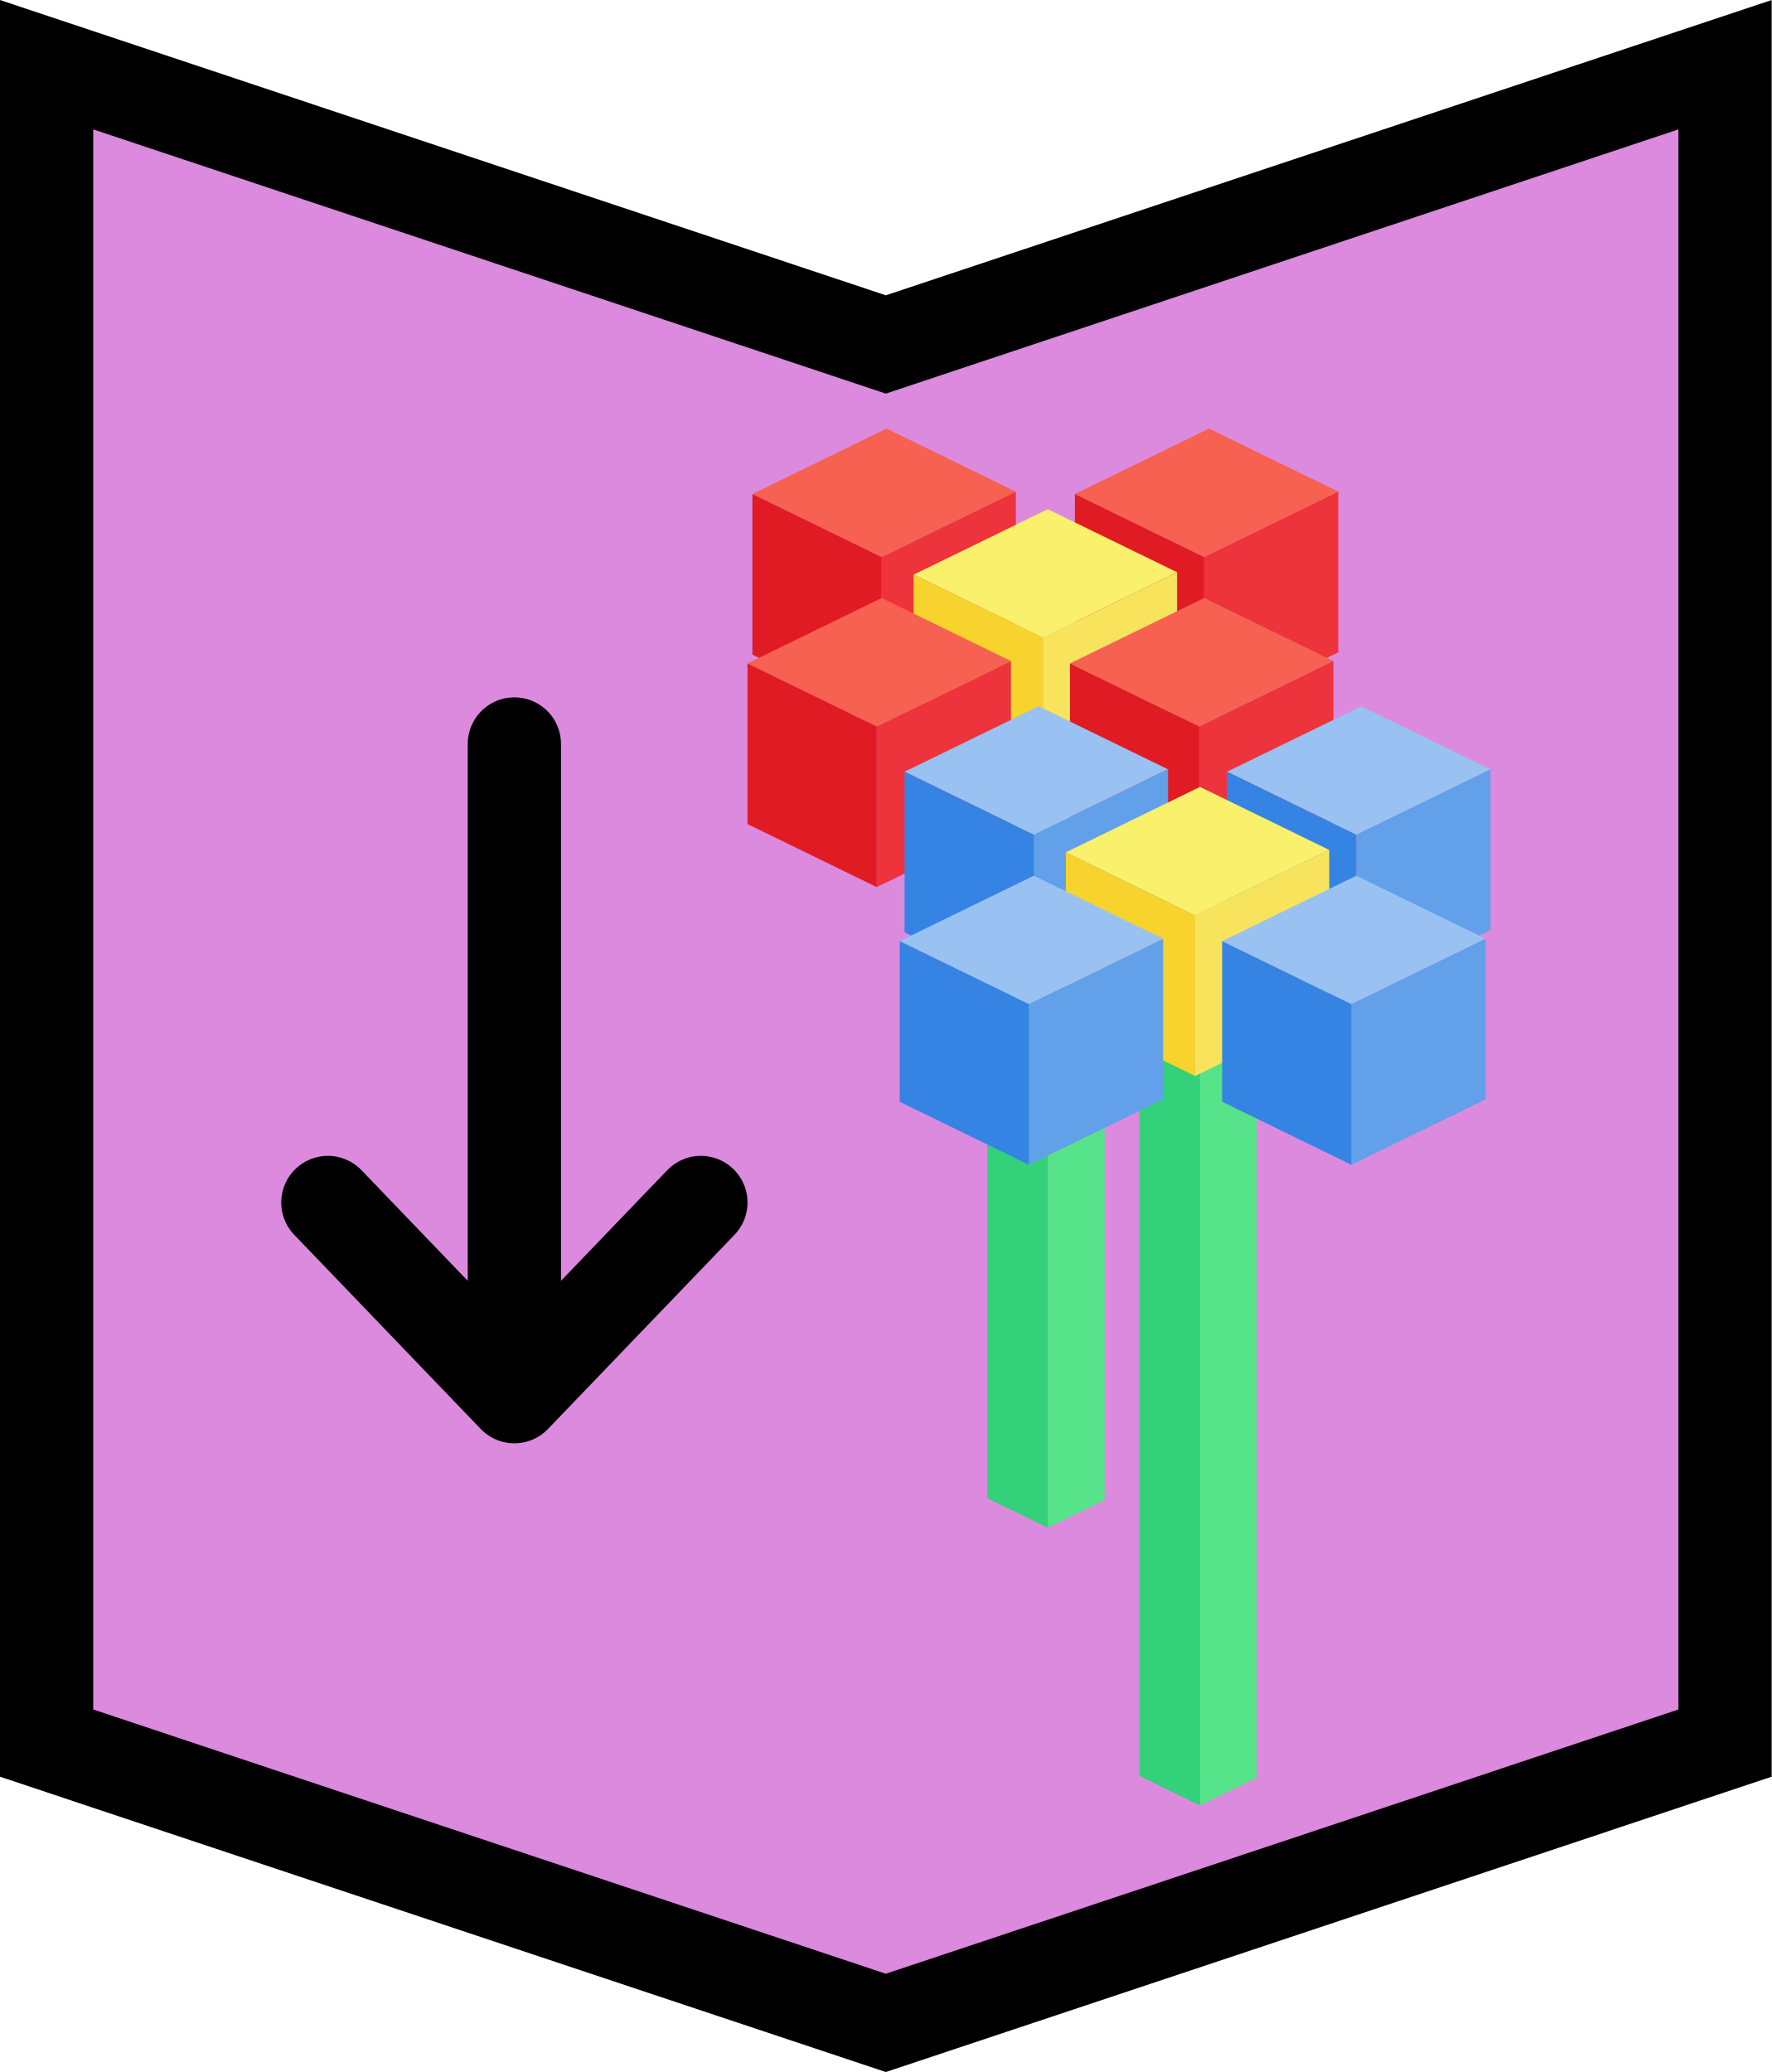
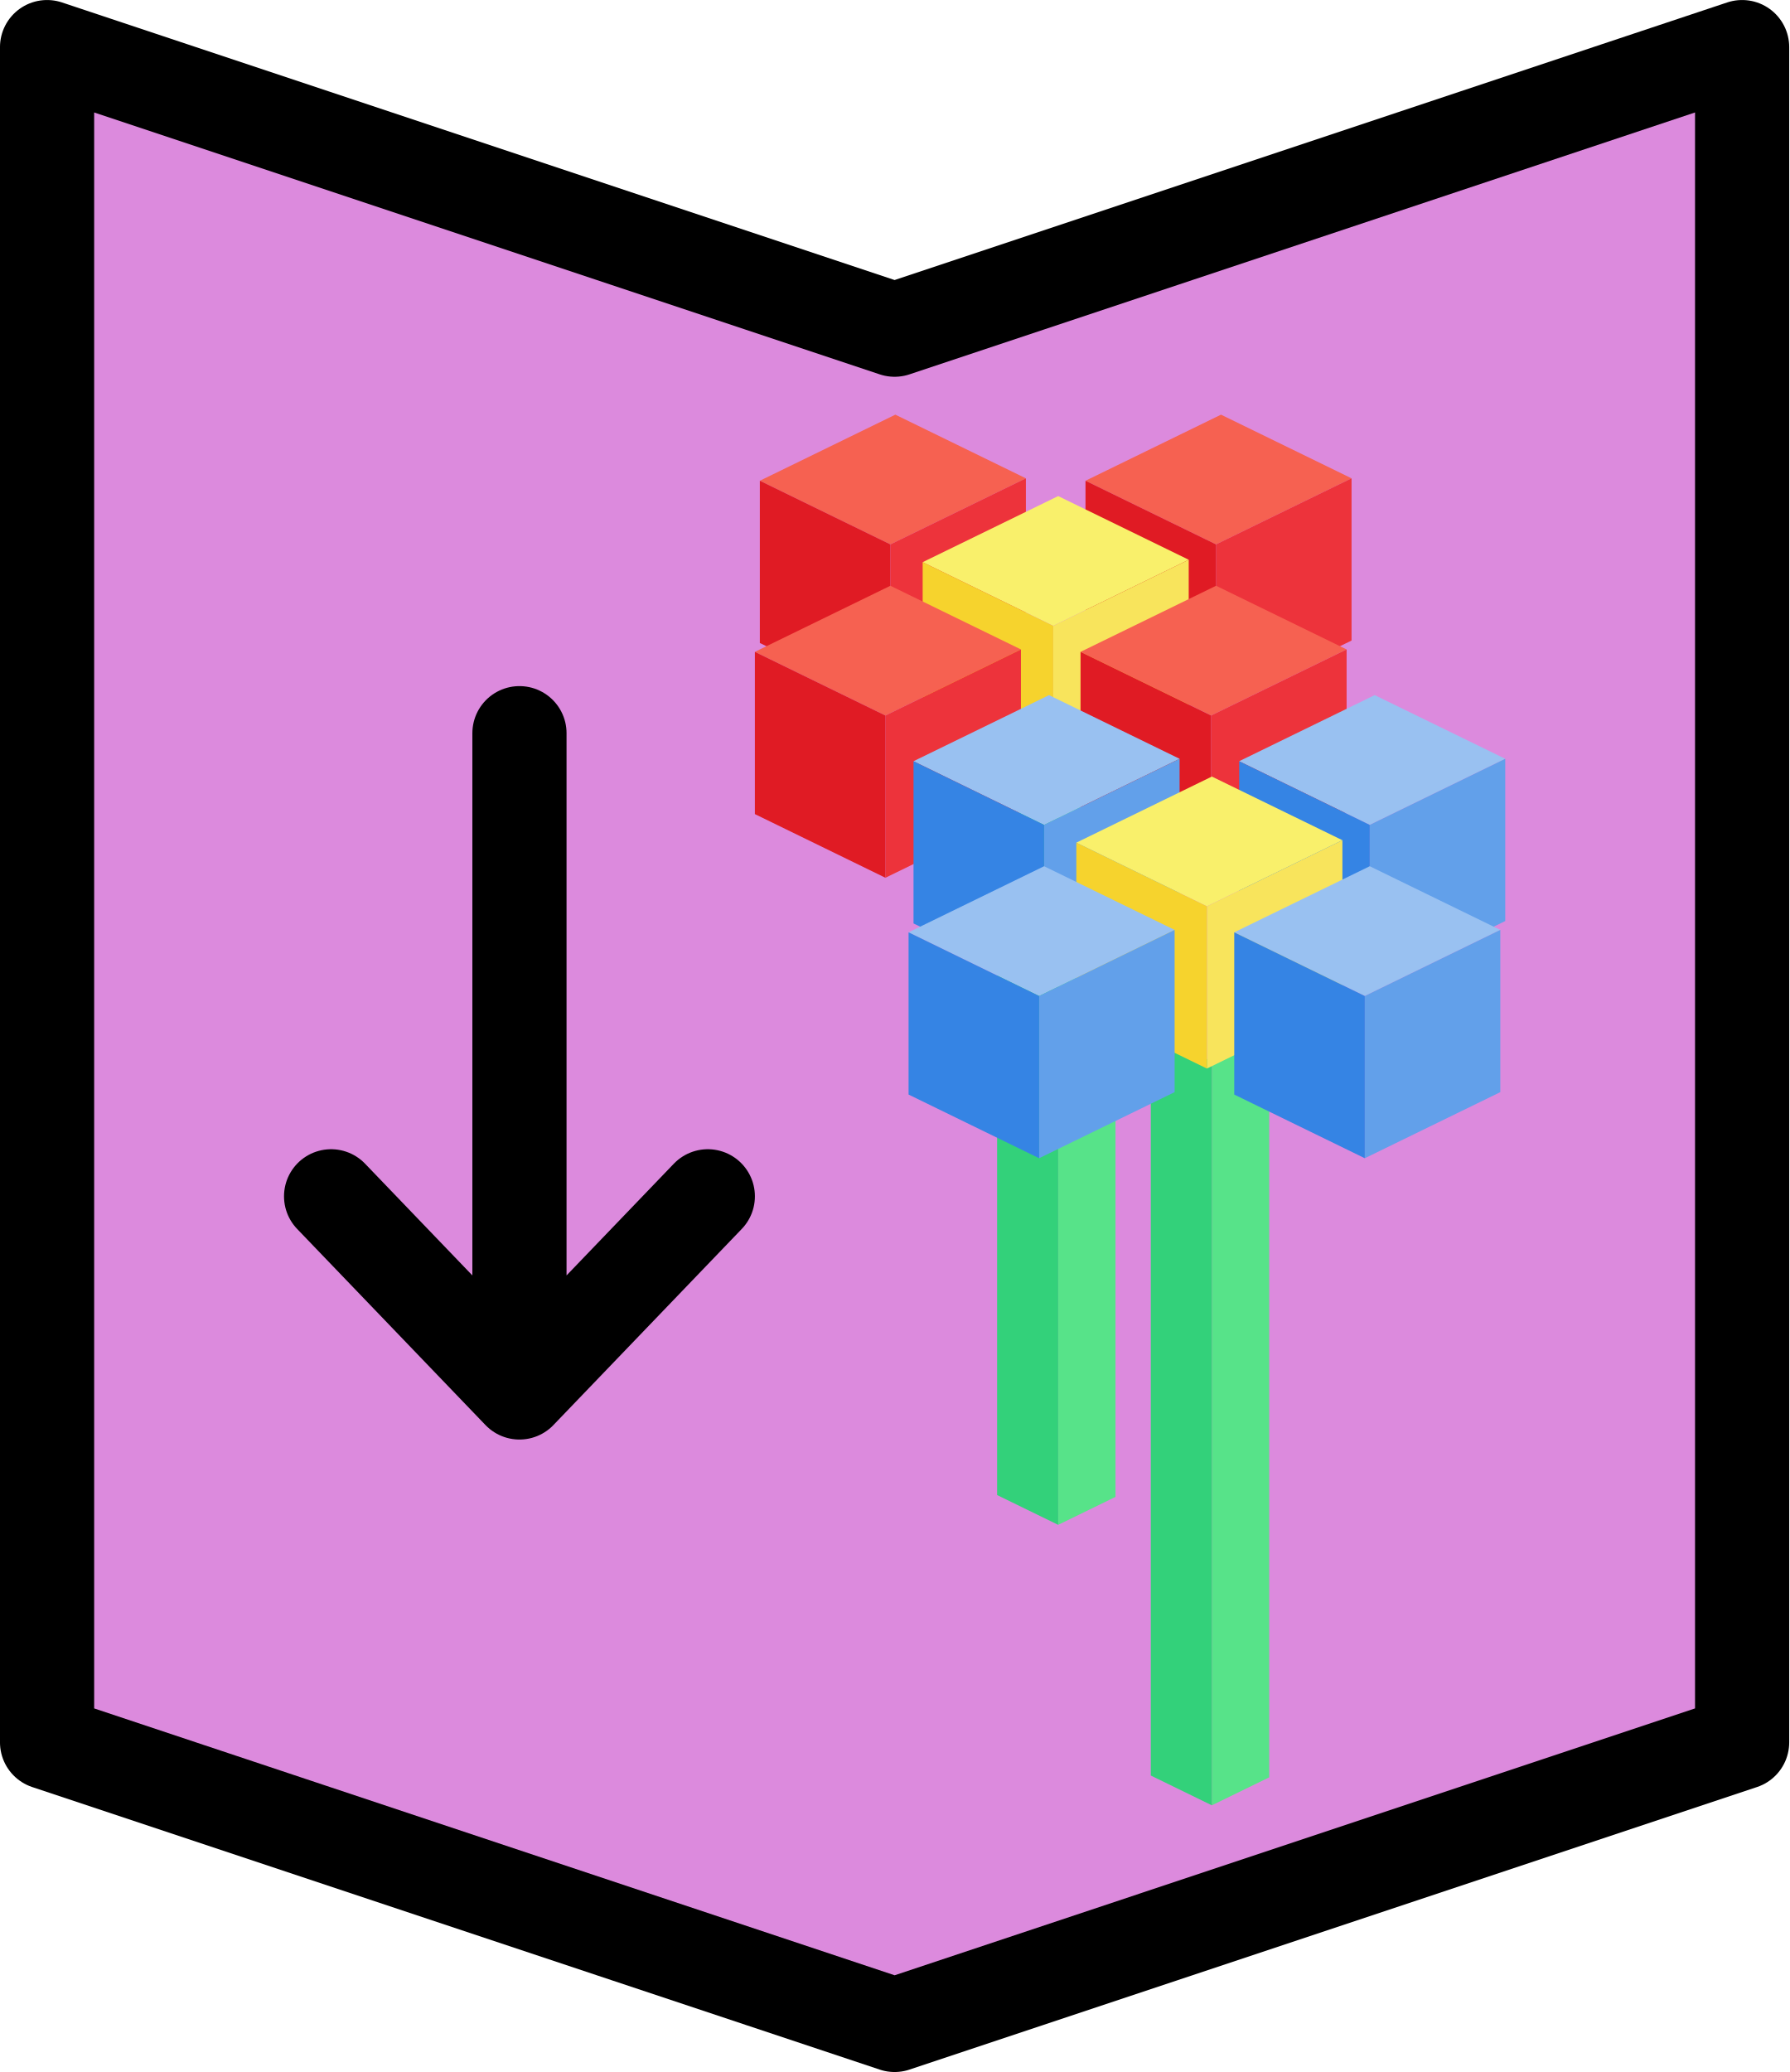
- <svg xmlns="http://www.w3.org/2000/svg" width="25.135mm" height="29.396mm" viewBox="0 0 25.135 29.396" version="1.1" id="svg8">
+ <svg xmlns="http://www.w3.org/2000/svg" width="25.136mm" height="29.104mm" viewBox="0 0 25.136 29.104" version="1.1" id="svg8">
  <defs id="defs2">
    </defs>
-   <g id="layer1" transform="translate(-146.8437,-5.076982)">
-     <path id="rect833-9-4" style="fill:#dc8add;stroke:#000000;stroke-width:1.323;stop-color:#000000" d="m 147.505,5.995 11.906,3.969 11.906,-3.969 v 23.812 l -11.906,3.969 -11.906,-3.969 z" />
+   <g id="layer1" transform="translate(-146.8437,-5.333235)">
+     <path id="rect833-9-4" style="fill:#dc8add;stroke:#000000;stroke-width:1.323;stroke-linecap:round;stroke-linejoin:round;stroke-miterlimit:4;stroke-dasharray:none;stop-color:#000000" d="m 147.505,5.995 11.906,3.969 11.906,-3.969 v 23.812 l -11.906,3.969 -11.906,-3.969 z" />
    <path id="path5958-3" style="font-variation-settings:normal;vector-effect:none;fill:none;fill-opacity:1;stroke:#000000;stroke-width:1.323;stroke-linecap:round;stroke-linejoin:round;stroke-miterlimit:4;stroke-dasharray:none;stroke-dashoffset:0;stroke-opacity:1;stop-color:#000000" d="m 151.495,22.137 2.646,2.755 2.646,-2.755 m -2.646,-6.505 v 9.26" />
    <g id="g1225" transform="translate(-1.079488,-1.307023)">
      <g id="g1680" transform="matrix(0.216143,0,0,0.216143,133.3366,-9.838741)">
        <g id="g1659" transform="translate(-14.55208,-6.61458)">
          <path d="m 150.812,133.615 v 48.335 l 3.727,-1.818 v -48.335 z" style="fill:#57e389;fill-opacity:1;fill-rule:evenodd;stroke:none;stroke-width:0.23;stroke-linecap:round;stroke-linejoin:round" id="path1645" />
          <path d="m 146.844,131.679 3.969,1.936 v 48.335 l -3.969,-1.936 z" style="fill:#33d17a;fill-opacity:1;fill-rule:evenodd;stroke:none;stroke-width:0.23;stroke-linecap:round;stroke-linejoin:round" id="path1647" />
        </g>
        <g id="g1588" transform="translate(1.001101,0.4961677)">
-           <path id="path1176-5-0-7-3-9-68-5" style="font-variation-settings:normal;vector-effect:none;fill:#f66151;fill-opacity:1;fill-rule:evenodd;stroke:none;stroke-width:0.23;stroke-linecap:butt;stroke-linejoin:round;stroke-miterlimit:4;stroke-dasharray:none;stroke-dashoffset:0;stroke-opacity:1;stop-color:#000000" points="111.125,50.271 119.932,45.976 111.447,41.837 102.64,46.132 " transform="translate(13.22917,60.85417)" d="m 102.64,46.132 8.485,4.138 8.807,-4.295 -8.485,-4.138 z" />
-           <path id="path1180-6-3-5-3-0-8-0" style="font-variation-settings:normal;vector-effect:none;fill:#ed333b;fill-opacity:1;fill-rule:evenodd;stroke:none;stroke-width:0.23;stroke-linecap:butt;stroke-linejoin:round;stroke-miterlimit:4;stroke-dasharray:none;stroke-dashoffset:0;stroke-opacity:1;stop-color:#000000" points="111.125,60.814 119.932,56.518 119.932,45.976 111.125,50.271 " transform="translate(13.22917,60.85417)" d="m 111.125,50.271 v 10.543 l 8.807,-4.295 v -10.543 z" />
-           <path id="path1178-2-7-7-3-4-4-4" style="font-variation-settings:normal;vector-effect:none;fill:#e01b24;fill-opacity:1;fill-rule:evenodd;stroke:none;stroke-width:0.23;stroke-linecap:butt;stroke-linejoin:round;stroke-miterlimit:4;stroke-dasharray:none;stroke-dashoffset:0;stroke-opacity:1;stop-color:#000000" points="111.125,50.271 111.125,60.814 102.64,56.675 102.64,46.132 " transform="translate(13.22917,60.85417)" d="m 102.64,46.132 8.485,4.138 v 10.543 l -8.485,-4.138 z" />
-           <path id="path1176-5-0-7-3-9-9-8" style="fill:#f66151;fill-opacity:1;fill-rule:evenodd;stroke:none;stroke-width:0.23;stroke-linecap:round;stroke-linejoin:round;stop-color:#000000" points="132.292,50.271 141.098,45.976 132.613,41.837 123.807,46.132 " transform="translate(13.22917,60.85417)" d="m 123.807,46.132 8.485,4.138 8.807,-4.295 -8.485,-4.138 z" />
-           <path id="path1180-6-3-5-3-0-3-7" style="fill:#ed333b;fill-opacity:1;fill-rule:evenodd;stroke:none;stroke-width:0.23;stroke-linecap:round;stroke-linejoin:round;stop-color:#000000" points="132.292,60.814 141.098,56.518 141.098,45.976 132.292,50.271 " transform="translate(13.22917,60.85417)" d="m 132.292,50.271 v 10.543 l 8.807,-4.295 v -10.543 z" />
+           <path id="path1176-5-0-7-3-9-68-5" style="font-variation-settings:normal;vector-effect:none;fill:#f66151;fill-opacity:1;fill-rule:evenodd;stroke:none;stroke-width:0.23;stroke-linecap:butt;stroke-linejoin:round;stroke-miterlimit:4;stroke-dasharray:none;stroke-dashoffset:0;stroke-opacity:1;stop-color:#000000" points="111.447,41.837 102.64,46.132 111.125,50.271 119.932,45.976 " transform="translate(13.22917,60.85417)" d="m 119.932,45.976 -8.485,-4.138 -8.807,4.295 8.485,4.138 z" />
+           <path id="path1180-6-3-5-3-0-8-0" style="font-variation-settings:normal;vector-effect:none;fill:#ed333b;fill-opacity:1;fill-rule:evenodd;stroke:none;stroke-width:0.23;stroke-linecap:butt;stroke-linejoin:round;stroke-miterlimit:4;stroke-dasharray:none;stroke-dashoffset:0;stroke-opacity:1;stop-color:#000000" points="119.932,45.976 111.125,50.271 111.125,60.814 119.932,56.518 " transform="translate(13.22917,60.85417)" d="m 119.932,56.518 v -10.543 l -8.807,4.295 v 10.543 z" />
+           <path id="path1178-2-7-7-3-4-4-4" style="font-variation-settings:normal;vector-effect:none;fill:#e01b24;fill-opacity:1;fill-rule:evenodd;stroke:none;stroke-width:0.23;stroke-linecap:butt;stroke-linejoin:round;stroke-miterlimit:4;stroke-dasharray:none;stroke-dashoffset:0;stroke-opacity:1;stop-color:#000000" points="102.64,56.675 102.64,46.132 111.125,50.271 111.125,60.814 " transform="translate(13.22917,60.85417)" d="m 111.125,60.814 -8.485,-4.138 V 46.132 l 8.485,4.138 z" />
+           <path id="path1176-5-0-7-3-9-9-8" style="fill:#f66151;fill-opacity:1;fill-rule:evenodd;stroke:none;stroke-width:0.23;stroke-linecap:round;stroke-linejoin:round;stop-color:#000000" points="132.613,41.837 123.807,46.132 132.292,50.271 141.098,45.976 " transform="translate(13.22917,60.85417)" d="m 141.098,45.976 -8.485,-4.138 -8.807,4.295 8.485,4.138 z" />
+           <path id="path1180-6-3-5-3-0-3-7" style="fill:#ed333b;fill-opacity:1;fill-rule:evenodd;stroke:none;stroke-width:0.23;stroke-linecap:round;stroke-linejoin:round;stop-color:#000000" points="141.098,45.976 132.292,50.271 132.292,60.814 141.098,56.518 " transform="translate(13.22917,60.85417)" d="m 141.098,56.518 v -10.543 l -8.807,4.295 v 10.543 z" />
          <path id="path1178-2-7-7-3-4-6-1" style="fill:#e01b24;fill-opacity:1;fill-rule:evenodd;stroke:none;stroke-width:0.23;stroke-linecap:round;stroke-linejoin:round;stop-color:#000000" d="m 137.036,106.987 8.485,4.138 v 10.543 l -8.485,-4.138 z" />
-           <path id="path1176-5-0-7-3-9-7-7" style="fill:#f9f06b;fill-opacity:1;fill-rule:evenodd;stroke:none;stroke-width:0.23;stroke-linecap:round;stroke-linejoin:round;stop-color:#000000" points="121.708,55.562 130.515,51.267 122.03,47.129 113.223,51.424 " transform="translate(13.22917,60.85417)" d="m 113.223,51.424 8.485,4.138 8.807,-4.295 -8.485,-4.138 z" />
-           <path id="path1180-6-3-5-3-0-9-2" style="fill:#f8e45c;fill-opacity:1;fill-rule:evenodd;stroke:none;stroke-width:0.23;stroke-linecap:round;stroke-linejoin:round;stop-color:#000000" points="121.708,66.105 130.515,61.81 130.515,51.267 121.708,55.562 " transform="translate(13.22917,60.85417)" d="m 121.708,55.562 v 10.543 l 8.807,-4.295 v -10.543 z" />
-           <path id="path1178-2-7-7-3-4-2-7" style="fill:#f6d32d;fill-opacity:1;fill-rule:evenodd;stroke:none;stroke-width:0.23;stroke-linecap:round;stroke-linejoin:round;stop-color:#000000" points="121.708,55.562 121.708,66.105 113.223,61.967 113.223,51.424 " transform="translate(13.22917,60.85417)" d="m 113.223,51.424 8.485,4.138 v 10.543 l -8.485,-4.138 z" />
-           <path id="path1176-5-0-7-3-9-5-2" style="font-variation-settings:normal;vector-effect:none;fill:#f66151;fill-opacity:1;fill-rule:evenodd;stroke:none;stroke-width:0.23;stroke-linecap:butt;stroke-linejoin:round;stroke-miterlimit:4;stroke-dasharray:none;stroke-dashoffset:0;stroke-opacity:1;stop-color:#000000" points="131.97,61.391 140.777,57.095 132.292,52.957 123.485,57.252 " transform="translate(13.22917,60.85417)" d="m 123.485,57.252 8.485,4.138 8.807,-4.295 -8.485,-4.138 z" />
-           <path id="path1180-6-3-5-3-0-0-2" style="font-variation-settings:normal;vector-effect:none;fill:#ed333b;fill-opacity:1;fill-rule:evenodd;stroke:none;stroke-width:0.23;stroke-linecap:butt;stroke-linejoin:round;stroke-miterlimit:4;stroke-dasharray:none;stroke-dashoffset:0;stroke-opacity:1;stop-color:#000000" points="131.97,71.934 140.777,67.638 140.777,57.095 131.97,61.391 " transform="translate(13.22917,60.85417)" d="m 131.97,61.391 v 10.543 l 8.807,-4.295 v -10.543 z" />
-           <path id="path1178-2-7-7-3-4-3-6" style="font-variation-settings:normal;vector-effect:none;fill:#e01b24;fill-opacity:1;fill-rule:evenodd;stroke:none;stroke-width:0.23;stroke-linecap:butt;stroke-linejoin:round;stroke-miterlimit:4;stroke-dasharray:none;stroke-dashoffset:0;stroke-opacity:1;stop-color:#000000" points="131.97,61.391 131.97,71.934 123.485,67.795 123.485,57.252 " transform="translate(13.22917,60.85417)" d="m 123.485,57.252 8.485,4.138 v 10.543 l -8.485,-4.138 z" />
-           <path id="path1176-5-0-7-3-9-6-1" style="font-variation-settings:normal;vector-effect:none;fill:#f66151;fill-opacity:1;fill-rule:evenodd;stroke:none;stroke-width:0.23;stroke-linecap:butt;stroke-linejoin:round;stroke-miterlimit:4;stroke-dasharray:none;stroke-dashoffset:0;stroke-opacity:1;stop-color:#000000" points="110.803,61.391 119.61,57.095 111.125,52.957 102.318,57.252 " transform="translate(13.22917,60.85417)" d="m 102.318,57.252 8.485,4.138 8.807,-4.295 -8.485,-4.138 z" />
-           <path id="path1180-6-3-5-3-0-5-0" style="font-variation-settings:normal;vector-effect:none;fill:#ed333b;fill-opacity:1;fill-rule:evenodd;stroke:none;stroke-width:0.23;stroke-linecap:butt;stroke-linejoin:round;stroke-miterlimit:4;stroke-dasharray:none;stroke-dashoffset:0;stroke-opacity:1;stop-color:#000000" points="110.803,71.934 119.61,67.638 119.61,57.095 110.803,61.391 " transform="translate(13.22917,60.85417)" d="m 110.803,61.391 v 10.543 l 8.807,-4.295 v -10.543 z" />
-           <path id="path1178-2-7-7-3-4-69-6" style="font-variation-settings:normal;vector-effect:none;fill:#e01b24;fill-opacity:1;fill-rule:evenodd;stroke:none;stroke-width:0.23;stroke-linecap:butt;stroke-linejoin:round;stroke-miterlimit:4;stroke-dasharray:none;stroke-dashoffset:0;stroke-opacity:1;stop-color:#000000" points="110.803,61.391 110.803,71.934 102.318,67.795 102.318,57.252 " transform="translate(13.22917,60.85417)" d="m 102.318,57.252 8.485,4.138 v 10.543 l -8.485,-4.138 z" />
+           <path id="path1176-5-0-7-3-9-7-7" style="fill:#f9f06b;fill-opacity:1;fill-rule:evenodd;stroke:none;stroke-width:0.23;stroke-linecap:round;stroke-linejoin:round;stop-color:#000000" points="122.03,47.129 113.223,51.424 121.708,55.562 130.515,51.267 " transform="translate(13.22917,60.85417)" d="m 130.515,51.267 -8.485,-4.138 -8.807,4.295 8.485,4.138 z" />
+           <path id="path1180-6-3-5-3-0-9-2" style="fill:#f8e45c;fill-opacity:1;fill-rule:evenodd;stroke:none;stroke-width:0.23;stroke-linecap:round;stroke-linejoin:round;stop-color:#000000" points="130.515,51.267 121.708,55.562 121.708,66.105 130.515,61.81 " transform="translate(13.22917,60.85417)" d="m 130.515,61.81 v -10.543 l -8.807,4.295 v 10.543 z" />
+           <path id="path1178-2-7-7-3-4-2-7" style="fill:#f6d32d;fill-opacity:1;fill-rule:evenodd;stroke:none;stroke-width:0.23;stroke-linecap:round;stroke-linejoin:round;stop-color:#000000" points="113.223,61.967 113.223,51.424 121.708,55.562 121.708,66.105 " transform="translate(13.22917,60.85417)" d="m 121.708,66.105 -8.485,-4.138 V 51.424 l 8.485,4.138 z" />
+           <path id="path1176-5-0-7-3-9-5-2" style="font-variation-settings:normal;vector-effect:none;fill:#f66151;fill-opacity:1;fill-rule:evenodd;stroke:none;stroke-width:0.23;stroke-linecap:butt;stroke-linejoin:round;stroke-miterlimit:4;stroke-dasharray:none;stroke-dashoffset:0;stroke-opacity:1;stop-color:#000000" points="132.292,52.957 123.485,57.252 131.97,61.391 140.777,57.095 " transform="translate(13.22917,60.85417)" d="m 140.777,57.095 -8.485,-4.138 -8.807,4.295 8.485,4.138 z" />
+           <path id="path1180-6-3-5-3-0-0-2" style="font-variation-settings:normal;vector-effect:none;fill:#ed333b;fill-opacity:1;fill-rule:evenodd;stroke:none;stroke-width:0.23;stroke-linecap:butt;stroke-linejoin:round;stroke-miterlimit:4;stroke-dasharray:none;stroke-dashoffset:0;stroke-opacity:1;stop-color:#000000" points="140.777,57.095 131.97,61.391 131.97,71.934 140.777,67.638 " transform="translate(13.22917,60.85417)" d="m 140.777,67.638 v -10.543 l -8.807,4.295 v 10.543 z" />
+           <path id="path1178-2-7-7-3-4-3-6" style="font-variation-settings:normal;vector-effect:none;fill:#e01b24;fill-opacity:1;fill-rule:evenodd;stroke:none;stroke-width:0.23;stroke-linecap:butt;stroke-linejoin:round;stroke-miterlimit:4;stroke-dasharray:none;stroke-dashoffset:0;stroke-opacity:1;stop-color:#000000" points="123.485,67.795 123.485,57.252 131.97,61.391 131.97,71.934 " transform="translate(13.22917,60.85417)" d="m 131.97,71.934 -8.485,-4.138 v -10.543 l 8.485,4.138 z" />
+           <path id="path1176-5-0-7-3-9-6-1" style="font-variation-settings:normal;vector-effect:none;fill:#f66151;fill-opacity:1;fill-rule:evenodd;stroke:none;stroke-width:0.23;stroke-linecap:butt;stroke-linejoin:round;stroke-miterlimit:4;stroke-dasharray:none;stroke-dashoffset:0;stroke-opacity:1;stop-color:#000000" points="111.125,52.957 102.318,57.252 110.803,61.391 119.61,57.095 " transform="translate(13.22917,60.85417)" d="m 119.61,57.095 -8.485,-4.138 -8.807,4.295 8.485,4.138 z" />
+           <path id="path1180-6-3-5-3-0-5-0" style="font-variation-settings:normal;vector-effect:none;fill:#ed333b;fill-opacity:1;fill-rule:evenodd;stroke:none;stroke-width:0.23;stroke-linecap:butt;stroke-linejoin:round;stroke-miterlimit:4;stroke-dasharray:none;stroke-dashoffset:0;stroke-opacity:1;stop-color:#000000" points="119.61,57.095 110.803,61.391 110.803,71.934 119.61,67.638 " transform="translate(13.22917,60.85417)" d="m 119.61,67.638 v -10.543 l -8.807,4.295 v 10.543 z" />
+           <path id="path1178-2-7-7-3-4-69-6" style="font-variation-settings:normal;vector-effect:none;fill:#e01b24;fill-opacity:1;fill-rule:evenodd;stroke:none;stroke-width:0.23;stroke-linecap:butt;stroke-linejoin:round;stroke-miterlimit:4;stroke-dasharray:none;stroke-dashoffset:0;stroke-opacity:1;stop-color:#000000" points="102.318,67.795 102.318,57.252 110.803,61.391 110.803,71.934 " transform="translate(13.22917,60.85417)" d="m 110.803,71.934 -8.485,-4.138 v -10.543 l 8.485,4.138 z" />
        </g>
      </g>
      <g id="g1680-3-1" transform="matrix(0.216143,0,0,0.216143,135.4956,-5.899092)">
        <g id="g1659-6-8" transform="translate(-14.55208,-6.61458)">
          <path d="m 150.812,133.615 v 48.335 l 3.727,-1.818 v -48.335 z" style="fill:#57e389;fill-opacity:1;fill-rule:evenodd;stroke:none;stroke-width:0.23;stroke-linecap:round;stroke-linejoin:round" id="path1645-7-7" />
          <path d="m 146.844,131.679 3.969,1.936 v 48.335 l -3.969,-1.936 z" style="fill:#33d17a;fill-opacity:1;fill-rule:evenodd;stroke:none;stroke-width:0.23;stroke-linecap:round;stroke-linejoin:round" id="path1647-5-9" />
        </g>
        <g id="g1588-3-2" transform="translate(1.001101,0.4961677)">
-           <path id="path1176-5-0-7-3-9-68-5-5-0" style="font-variation-settings:normal;vector-effect:none;fill:#99c1f1;fill-opacity:1;fill-rule:evenodd;stroke:none;stroke-width:0.23;stroke-linecap:butt;stroke-linejoin:round;stroke-miterlimit:4;stroke-dasharray:none;stroke-dashoffset:0;stroke-opacity:1;stop-color:#000000" points="119.932,45.976 111.447,41.837 102.64,46.132 111.125,50.271 " transform="translate(13.22917,60.85417)" d="m 111.125,50.271 8.807,-4.295 -8.485,-4.138 -8.807,4.295 z" />
-           <path id="path1180-6-3-5-3-0-8-0-6-2" style="font-variation-settings:normal;vector-effect:none;fill:#62a0ea;fill-opacity:1;fill-rule:evenodd;stroke:none;stroke-width:0.23;stroke-linecap:butt;stroke-linejoin:round;stroke-miterlimit:4;stroke-dasharray:none;stroke-dashoffset:0;stroke-opacity:1;stop-color:#000000" points="119.932,56.518 119.932,45.976 111.125,50.271 111.125,60.814 " transform="translate(13.22917,60.85417)" d="m 111.125,60.814 8.807,-4.295 v -10.543 l -8.807,4.295 z" />
-           <path id="path1178-2-7-7-3-4-4-4-2-3" style="font-variation-settings:normal;vector-effect:none;fill:#3584e4;fill-opacity:1;fill-rule:evenodd;stroke:none;stroke-width:0.23;stroke-linecap:butt;stroke-linejoin:round;stroke-miterlimit:4;stroke-dasharray:none;stroke-dashoffset:0;stroke-opacity:1;stop-color:#000000" points="111.125,60.814 102.64,56.675 102.64,46.132 111.125,50.271 " transform="translate(13.22917,60.85417)" d="m 111.125,50.271 v 10.543 l -8.485,-4.138 V 46.132 Z" />
-           <path id="path1176-5-0-7-3-9-9-8-9-7" style="fill:#99c1f1;fill-opacity:1;fill-rule:evenodd;stroke:none;stroke-width:0.23;stroke-linecap:round;stroke-linejoin:round;stop-color:#000000" points="141.098,45.976 132.613,41.837 123.807,46.132 132.292,50.271 " transform="translate(13.22917,60.85417)" d="m 132.292,50.271 8.807,-4.295 -8.485,-4.138 -8.807,4.295 z" />
-           <path id="path1180-6-3-5-3-0-3-7-1-5" style="fill:#62a0ea;fill-opacity:1;fill-rule:evenodd;stroke:none;stroke-width:0.23;stroke-linecap:round;stroke-linejoin:round;stop-color:#000000" points="141.098,56.518 141.098,45.976 132.292,50.271 132.292,60.814 " transform="translate(13.22917,60.85417)" d="m 132.292,60.814 8.807,-4.295 v -10.543 l -8.807,4.295 z" />
+           <path id="path1176-5-0-7-3-9-68-5-5-0" style="font-variation-settings:normal;vector-effect:none;fill:#99c1f1;fill-opacity:1;fill-rule:evenodd;stroke:none;stroke-width:0.23;stroke-linecap:butt;stroke-linejoin:round;stroke-miterlimit:4;stroke-dasharray:none;stroke-dashoffset:0;stroke-opacity:1;stop-color:#000000" points="102.64,46.132 111.125,50.271 119.932,45.976 111.447,41.837 " transform="translate(13.22917,60.85417)" d="m 111.447,41.837 -8.807,4.295 8.485,4.138 8.807,-4.295 z" />
+           <path id="path1180-6-3-5-3-0-8-0-6-2" style="font-variation-settings:normal;vector-effect:none;fill:#62a0ea;fill-opacity:1;fill-rule:evenodd;stroke:none;stroke-width:0.23;stroke-linecap:butt;stroke-linejoin:round;stroke-miterlimit:4;stroke-dasharray:none;stroke-dashoffset:0;stroke-opacity:1;stop-color:#000000" points="111.125,50.271 111.125,60.814 119.932,56.518 119.932,45.976 " transform="translate(13.22917,60.85417)" d="m 119.932,45.976 -8.807,4.295 v 10.543 l 8.807,-4.295 z" />
+           <path id="path1178-2-7-7-3-4-4-4-2-3" style="font-variation-settings:normal;vector-effect:none;fill:#3584e4;fill-opacity:1;fill-rule:evenodd;stroke:none;stroke-width:0.23;stroke-linecap:butt;stroke-linejoin:round;stroke-miterlimit:4;stroke-dasharray:none;stroke-dashoffset:0;stroke-opacity:1;stop-color:#000000" points="102.64,46.132 111.125,50.271 111.125,60.814 102.64,56.675 " transform="translate(13.22917,60.85417)" d="M 102.64,56.675 V 46.132 l 8.485,4.138 v 10.543 z" />
+           <path id="path1176-5-0-7-3-9-9-8-9-7" style="fill:#99c1f1;fill-opacity:1;fill-rule:evenodd;stroke:none;stroke-width:0.23;stroke-linecap:round;stroke-linejoin:round;stop-color:#000000" points="123.807,46.132 132.292,50.271 141.098,45.976 132.613,41.837 " transform="translate(13.22917,60.85417)" d="m 132.613,41.837 -8.807,4.295 8.485,4.138 8.807,-4.295 z" />
+           <path id="path1180-6-3-5-3-0-3-7-1-5" style="fill:#62a0ea;fill-opacity:1;fill-rule:evenodd;stroke:none;stroke-width:0.23;stroke-linecap:round;stroke-linejoin:round;stop-color:#000000" points="132.292,50.271 132.292,60.814 141.098,56.518 141.098,45.976 " transform="translate(13.22917,60.85417)" d="m 141.098,45.976 -8.807,4.295 v 10.543 l 8.807,-4.295 z" />
          <path id="path1178-2-7-7-3-4-6-1-2-9" style="fill:#3584e4;fill-opacity:1;fill-rule:evenodd;stroke:none;stroke-width:0.23;stroke-linecap:round;stroke-linejoin:round;stop-color:#000000" d="m 137.036,106.987 8.485,4.138 v 10.543 l -8.485,-4.138 z" />
-           <path id="path1176-5-0-7-3-9-7-7-7-2" style="fill:#f9f06b;fill-opacity:1;fill-rule:evenodd;stroke:none;stroke-width:0.23;stroke-linecap:round;stroke-linejoin:round;stop-color:#000000" points="130.515,51.267 122.03,47.129 113.223,51.424 121.708,55.562 " transform="translate(13.22917,60.85417)" d="m 121.708,55.562 8.807,-4.295 -8.485,-4.138 -8.807,4.295 z" />
-           <path id="path1180-6-3-5-3-0-9-2-0-2" style="fill:#f8e45c;fill-opacity:1;fill-rule:evenodd;stroke:none;stroke-width:0.23;stroke-linecap:round;stroke-linejoin:round;stop-color:#000000" points="130.515,61.81 130.515,51.267 121.708,55.562 121.708,66.105 " transform="translate(13.22917,60.85417)" d="m 121.708,66.105 8.807,-4.295 v -10.543 l -8.807,4.295 z" />
-           <path id="path1178-2-7-7-3-4-2-7-9-8" style="fill:#f6d32d;fill-opacity:1;fill-rule:evenodd;stroke:none;stroke-width:0.23;stroke-linecap:round;stroke-linejoin:round;stop-color:#000000" points="121.708,66.105 113.223,61.967 113.223,51.424 121.708,55.562 " transform="translate(13.22917,60.85417)" d="m 121.708,55.562 v 10.543 l -8.485,-4.138 V 51.424 Z" />
-           <path id="path1176-5-0-7-3-9-5-2-3-9" style="font-variation-settings:normal;vector-effect:none;fill:#99c1f1;fill-opacity:1;fill-rule:evenodd;stroke:none;stroke-width:0.23;stroke-linecap:butt;stroke-linejoin:round;stroke-miterlimit:4;stroke-dasharray:none;stroke-dashoffset:0;stroke-opacity:1;stop-color:#000000" points="140.777,57.095 132.292,52.957 123.485,57.252 131.97,61.391 " transform="translate(13.22917,60.85417)" d="m 131.97,61.391 8.807,-4.295 -8.485,-4.138 -8.807,4.295 z" />
-           <path id="path1180-6-3-5-3-0-0-2-6-7" style="font-variation-settings:normal;vector-effect:none;fill:#62a0ea;fill-opacity:1;fill-rule:evenodd;stroke:none;stroke-width:0.23;stroke-linecap:butt;stroke-linejoin:round;stroke-miterlimit:4;stroke-dasharray:none;stroke-dashoffset:0;stroke-opacity:1;stop-color:#000000" points="140.777,67.638 140.777,57.095 131.97,61.391 131.97,71.934 " transform="translate(13.22917,60.85417)" d="m 131.97,71.934 8.807,-4.295 v -10.543 l -8.807,4.295 z" />
-           <path id="path1178-2-7-7-3-4-3-6-0-3" style="font-variation-settings:normal;vector-effect:none;fill:#3584e4;fill-opacity:1;fill-rule:evenodd;stroke:none;stroke-width:0.23;stroke-linecap:butt;stroke-linejoin:round;stroke-miterlimit:4;stroke-dasharray:none;stroke-dashoffset:0;stroke-opacity:1;stop-color:#000000" points="131.97,71.934 123.485,67.795 123.485,57.252 131.97,61.391 " transform="translate(13.22917,60.85417)" d="m 131.97,61.391 v 10.543 l -8.485,-4.138 v -10.543 z" />
-           <path id="path1176-5-0-7-3-9-6-1-6-6" style="font-variation-settings:normal;vector-effect:none;fill:#99c1f1;fill-opacity:1;fill-rule:evenodd;stroke:none;stroke-width:0.23;stroke-linecap:butt;stroke-linejoin:round;stroke-miterlimit:4;stroke-dasharray:none;stroke-dashoffset:0;stroke-opacity:1;stop-color:#000000" points="119.61,57.095 111.125,52.957 102.318,57.252 110.803,61.391 " transform="translate(13.22917,60.85417)" d="m 110.803,61.391 8.807,-4.295 -8.485,-4.138 -8.807,4.295 z" />
-           <path id="path1180-6-3-5-3-0-5-0-2-1" style="font-variation-settings:normal;vector-effect:none;fill:#62a0ea;fill-opacity:1;fill-rule:evenodd;stroke:none;stroke-width:0.23;stroke-linecap:butt;stroke-linejoin:round;stroke-miterlimit:4;stroke-dasharray:none;stroke-dashoffset:0;stroke-opacity:1;stop-color:#000000" points="119.61,67.638 119.61,57.095 110.803,61.391 110.803,71.934 " transform="translate(13.22917,60.85417)" d="m 110.803,71.934 8.807,-4.295 v -10.543 l -8.807,4.295 z" />
-           <path id="path1178-2-7-7-3-4-69-6-6-2" style="font-variation-settings:normal;vector-effect:none;fill:#3584e4;fill-opacity:1;fill-rule:evenodd;stroke:none;stroke-width:0.23;stroke-linecap:butt;stroke-linejoin:round;stroke-miterlimit:4;stroke-dasharray:none;stroke-dashoffset:0;stroke-opacity:1;stop-color:#000000" points="110.803,71.934 102.318,67.795 102.318,57.252 110.803,61.391 " transform="translate(13.22917,60.85417)" d="m 110.803,61.391 v 10.543 l -8.485,-4.138 v -10.543 z" />
+           <path id="path1176-5-0-7-3-9-7-7-7-2" style="fill:#f9f06b;fill-opacity:1;fill-rule:evenodd;stroke:none;stroke-width:0.23;stroke-linecap:round;stroke-linejoin:round;stop-color:#000000" points="113.223,51.424 121.708,55.562 130.515,51.267 122.03,47.129 " transform="translate(13.22917,60.85417)" d="m 122.03,47.129 -8.807,4.295 8.485,4.138 8.807,-4.295 z" />
+           <path id="path1180-6-3-5-3-0-9-2-0-2" style="fill:#f8e45c;fill-opacity:1;fill-rule:evenodd;stroke:none;stroke-width:0.23;stroke-linecap:round;stroke-linejoin:round;stop-color:#000000" points="121.708,55.562 121.708,66.105 130.515,61.81 130.515,51.267 " transform="translate(13.22917,60.85417)" d="m 130.515,51.267 -8.807,4.295 v 10.543 l 8.807,-4.295 z" />
+           <path id="path1178-2-7-7-3-4-2-7-9-8" style="fill:#f6d32d;fill-opacity:1;fill-rule:evenodd;stroke:none;stroke-width:0.23;stroke-linecap:round;stroke-linejoin:round;stop-color:#000000" points="113.223,51.424 121.708,55.562 121.708,66.105 113.223,61.967 " transform="translate(13.22917,60.85417)" d="M 113.223,61.967 V 51.424 l 8.485,4.138 v 10.543 z" />
+           <path id="path1176-5-0-7-3-9-5-2-3-9" style="font-variation-settings:normal;vector-effect:none;fill:#99c1f1;fill-opacity:1;fill-rule:evenodd;stroke:none;stroke-width:0.23;stroke-linecap:butt;stroke-linejoin:round;stroke-miterlimit:4;stroke-dasharray:none;stroke-dashoffset:0;stroke-opacity:1;stop-color:#000000" points="123.485,57.252 131.97,61.391 140.777,57.095 132.292,52.957 " transform="translate(13.22917,60.85417)" d="m 132.292,52.957 -8.807,4.295 8.485,4.138 8.807,-4.295 z" />
+           <path id="path1180-6-3-5-3-0-0-2-6-7" style="font-variation-settings:normal;vector-effect:none;fill:#62a0ea;fill-opacity:1;fill-rule:evenodd;stroke:none;stroke-width:0.23;stroke-linecap:butt;stroke-linejoin:round;stroke-miterlimit:4;stroke-dasharray:none;stroke-dashoffset:0;stroke-opacity:1;stop-color:#000000" points="131.97,61.391 131.97,71.934 140.777,67.638 140.777,57.095 " transform="translate(13.22917,60.85417)" d="m 140.777,57.095 -8.807,4.295 v 10.543 l 8.807,-4.295 z" />
+           <path id="path1178-2-7-7-3-4-3-6-0-3" style="font-variation-settings:normal;vector-effect:none;fill:#3584e4;fill-opacity:1;fill-rule:evenodd;stroke:none;stroke-width:0.23;stroke-linecap:butt;stroke-linejoin:round;stroke-miterlimit:4;stroke-dasharray:none;stroke-dashoffset:0;stroke-opacity:1;stop-color:#000000" points="123.485,57.252 131.97,61.391 131.97,71.934 123.485,67.795 " transform="translate(13.22917,60.85417)" d="m 123.485,67.795 v -10.543 l 8.485,4.138 v 10.543 z" />
+           <path id="path1176-5-0-7-3-9-6-1-6-6" style="font-variation-settings:normal;vector-effect:none;fill:#99c1f1;fill-opacity:1;fill-rule:evenodd;stroke:none;stroke-width:0.23;stroke-linecap:butt;stroke-linejoin:round;stroke-miterlimit:4;stroke-dasharray:none;stroke-dashoffset:0;stroke-opacity:1;stop-color:#000000" points="102.318,57.252 110.803,61.391 119.61,57.095 111.125,52.957 " transform="translate(13.22917,60.85417)" d="m 111.125,52.957 -8.807,4.295 8.485,4.138 8.807,-4.295 z" />
+           <path id="path1180-6-3-5-3-0-5-0-2-1" style="font-variation-settings:normal;vector-effect:none;fill:#62a0ea;fill-opacity:1;fill-rule:evenodd;stroke:none;stroke-width:0.23;stroke-linecap:butt;stroke-linejoin:round;stroke-miterlimit:4;stroke-dasharray:none;stroke-dashoffset:0;stroke-opacity:1;stop-color:#000000" points="110.803,61.391 110.803,71.934 119.61,67.638 119.61,57.095 " transform="translate(13.22917,60.85417)" d="m 119.61,57.095 -8.807,4.295 v 10.543 l 8.807,-4.295 z" />
+           <path id="path1178-2-7-7-3-4-69-6-6-2" style="font-variation-settings:normal;vector-effect:none;fill:#3584e4;fill-opacity:1;fill-rule:evenodd;stroke:none;stroke-width:0.23;stroke-linecap:butt;stroke-linejoin:round;stroke-miterlimit:4;stroke-dasharray:none;stroke-dashoffset:0;stroke-opacity:1;stop-color:#000000" points="102.318,57.252 110.803,61.391 110.803,71.934 102.318,67.795 " transform="translate(13.22917,60.85417)" d="m 102.318,67.795 v -10.543 l 8.485,4.138 v 10.543 z" />
        </g>
      </g>
    </g>
  </g>
</svg>
